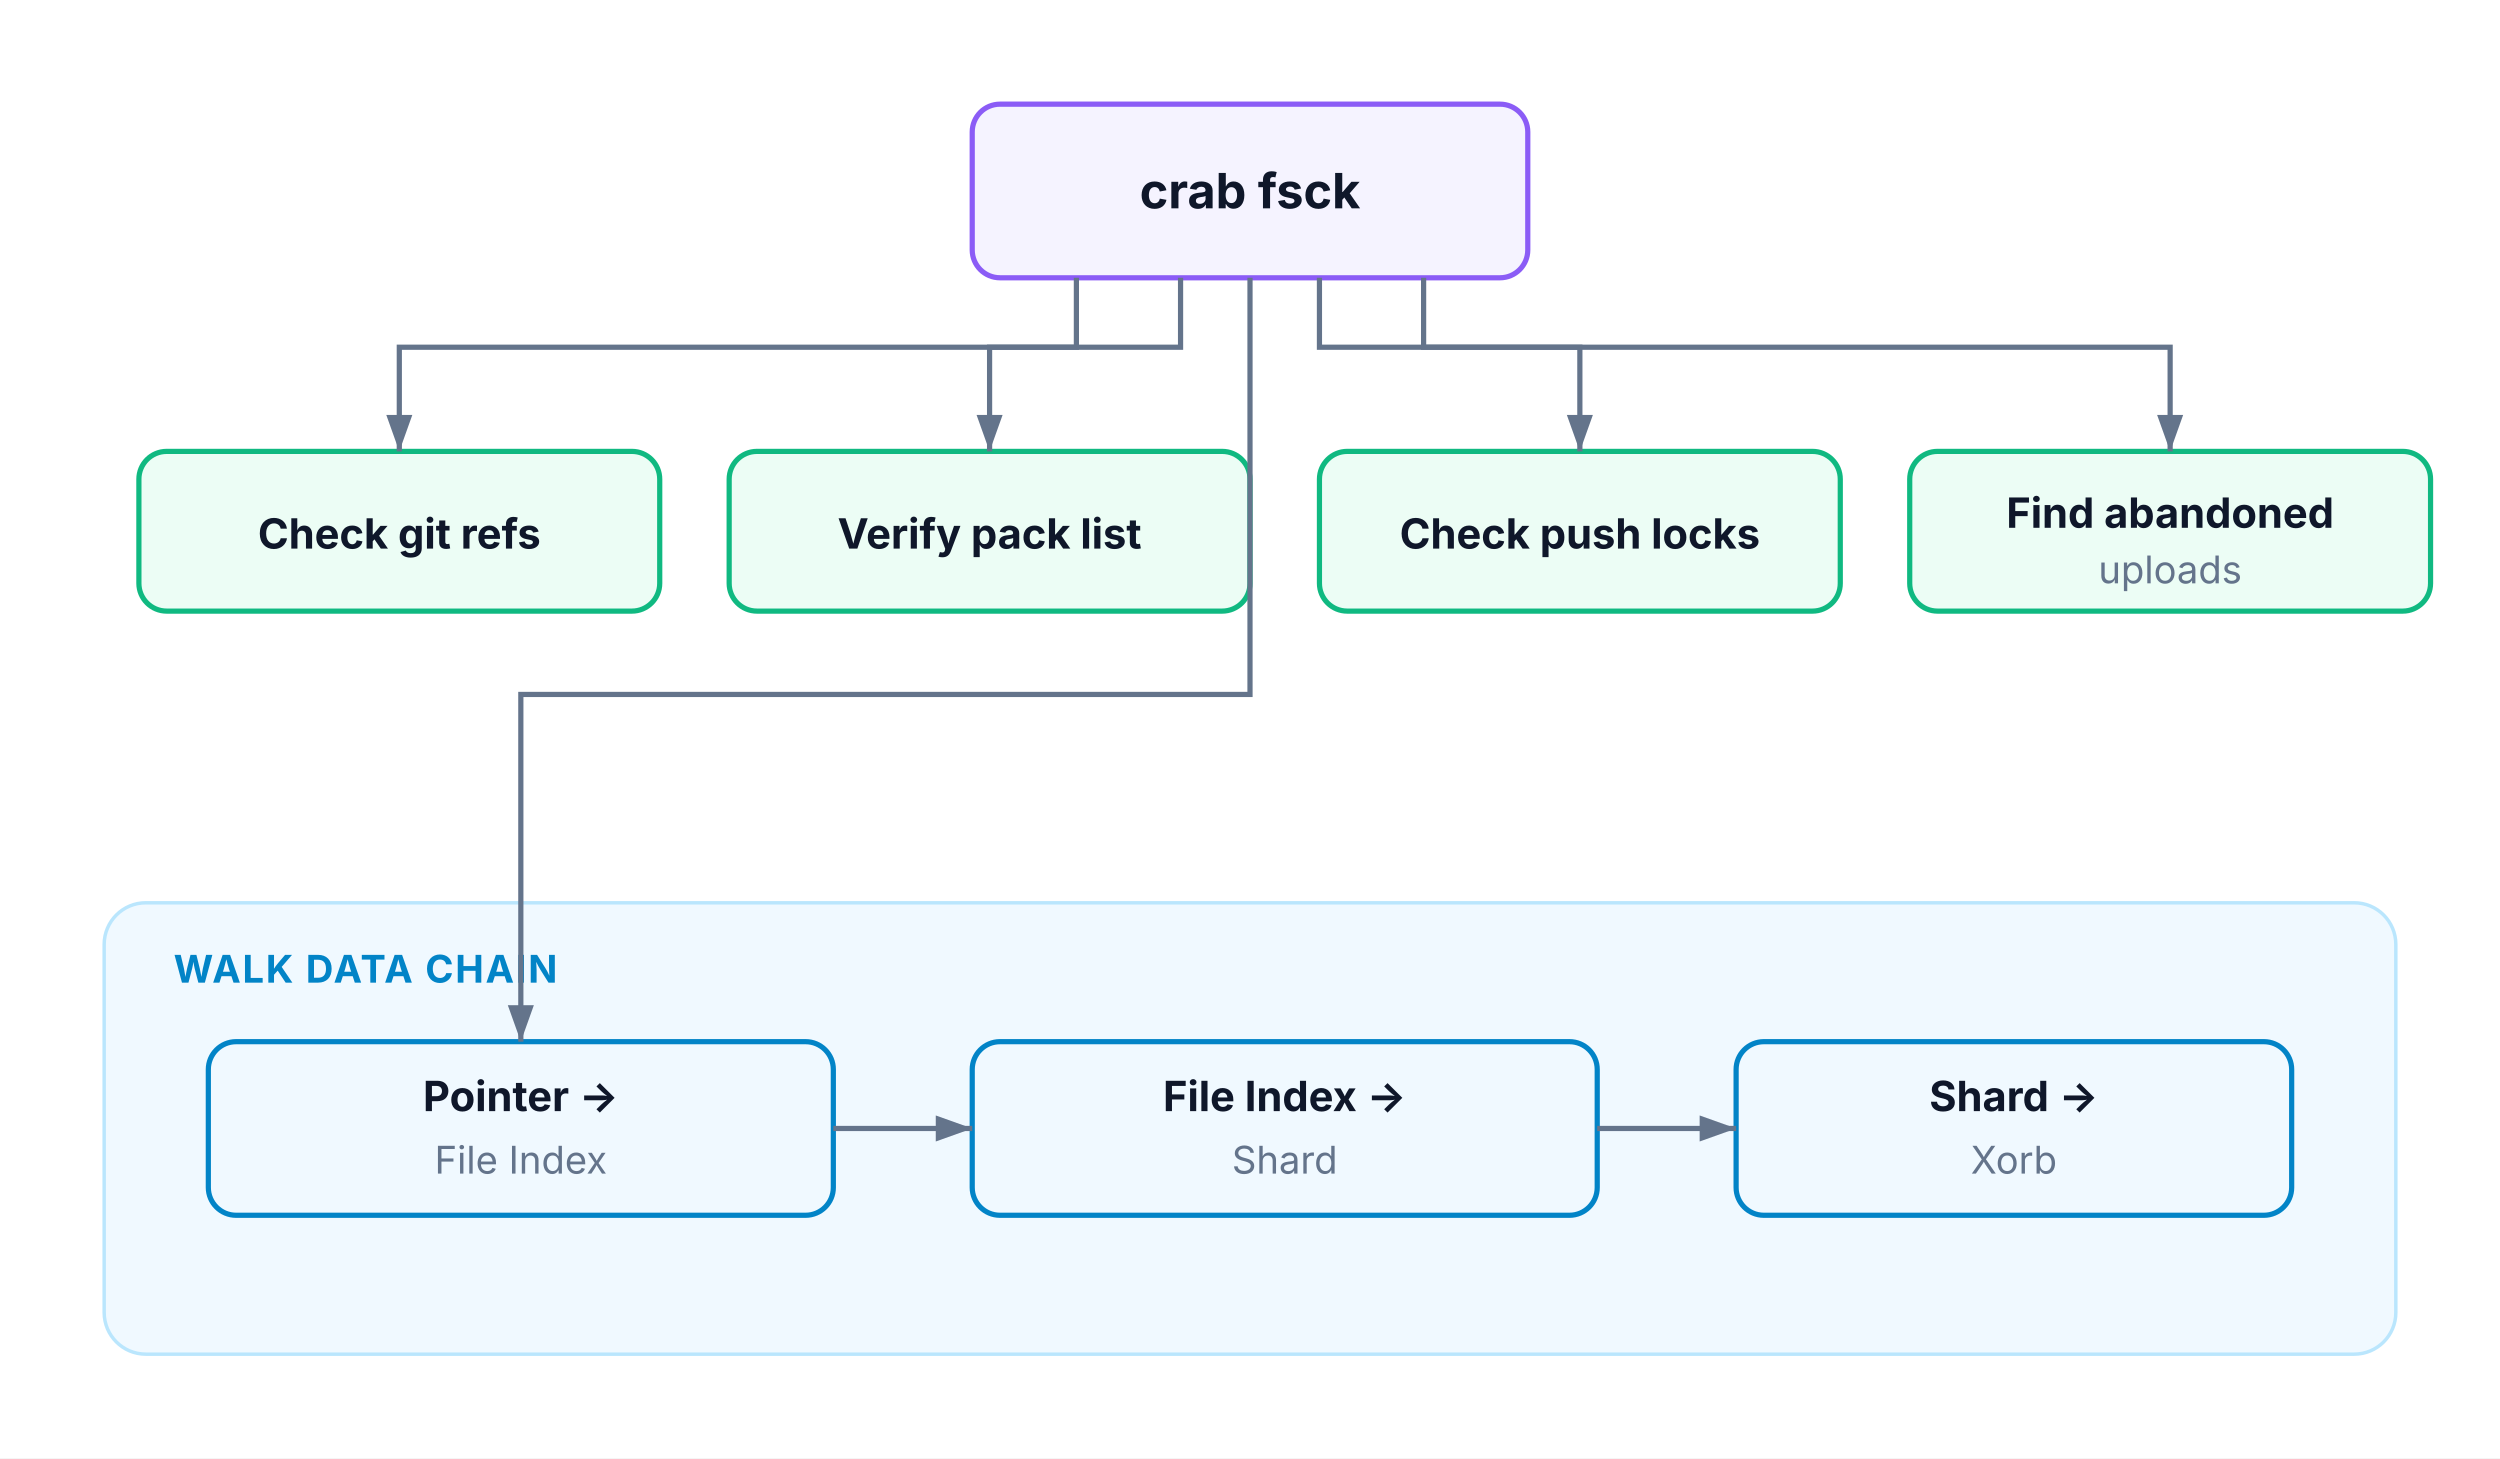
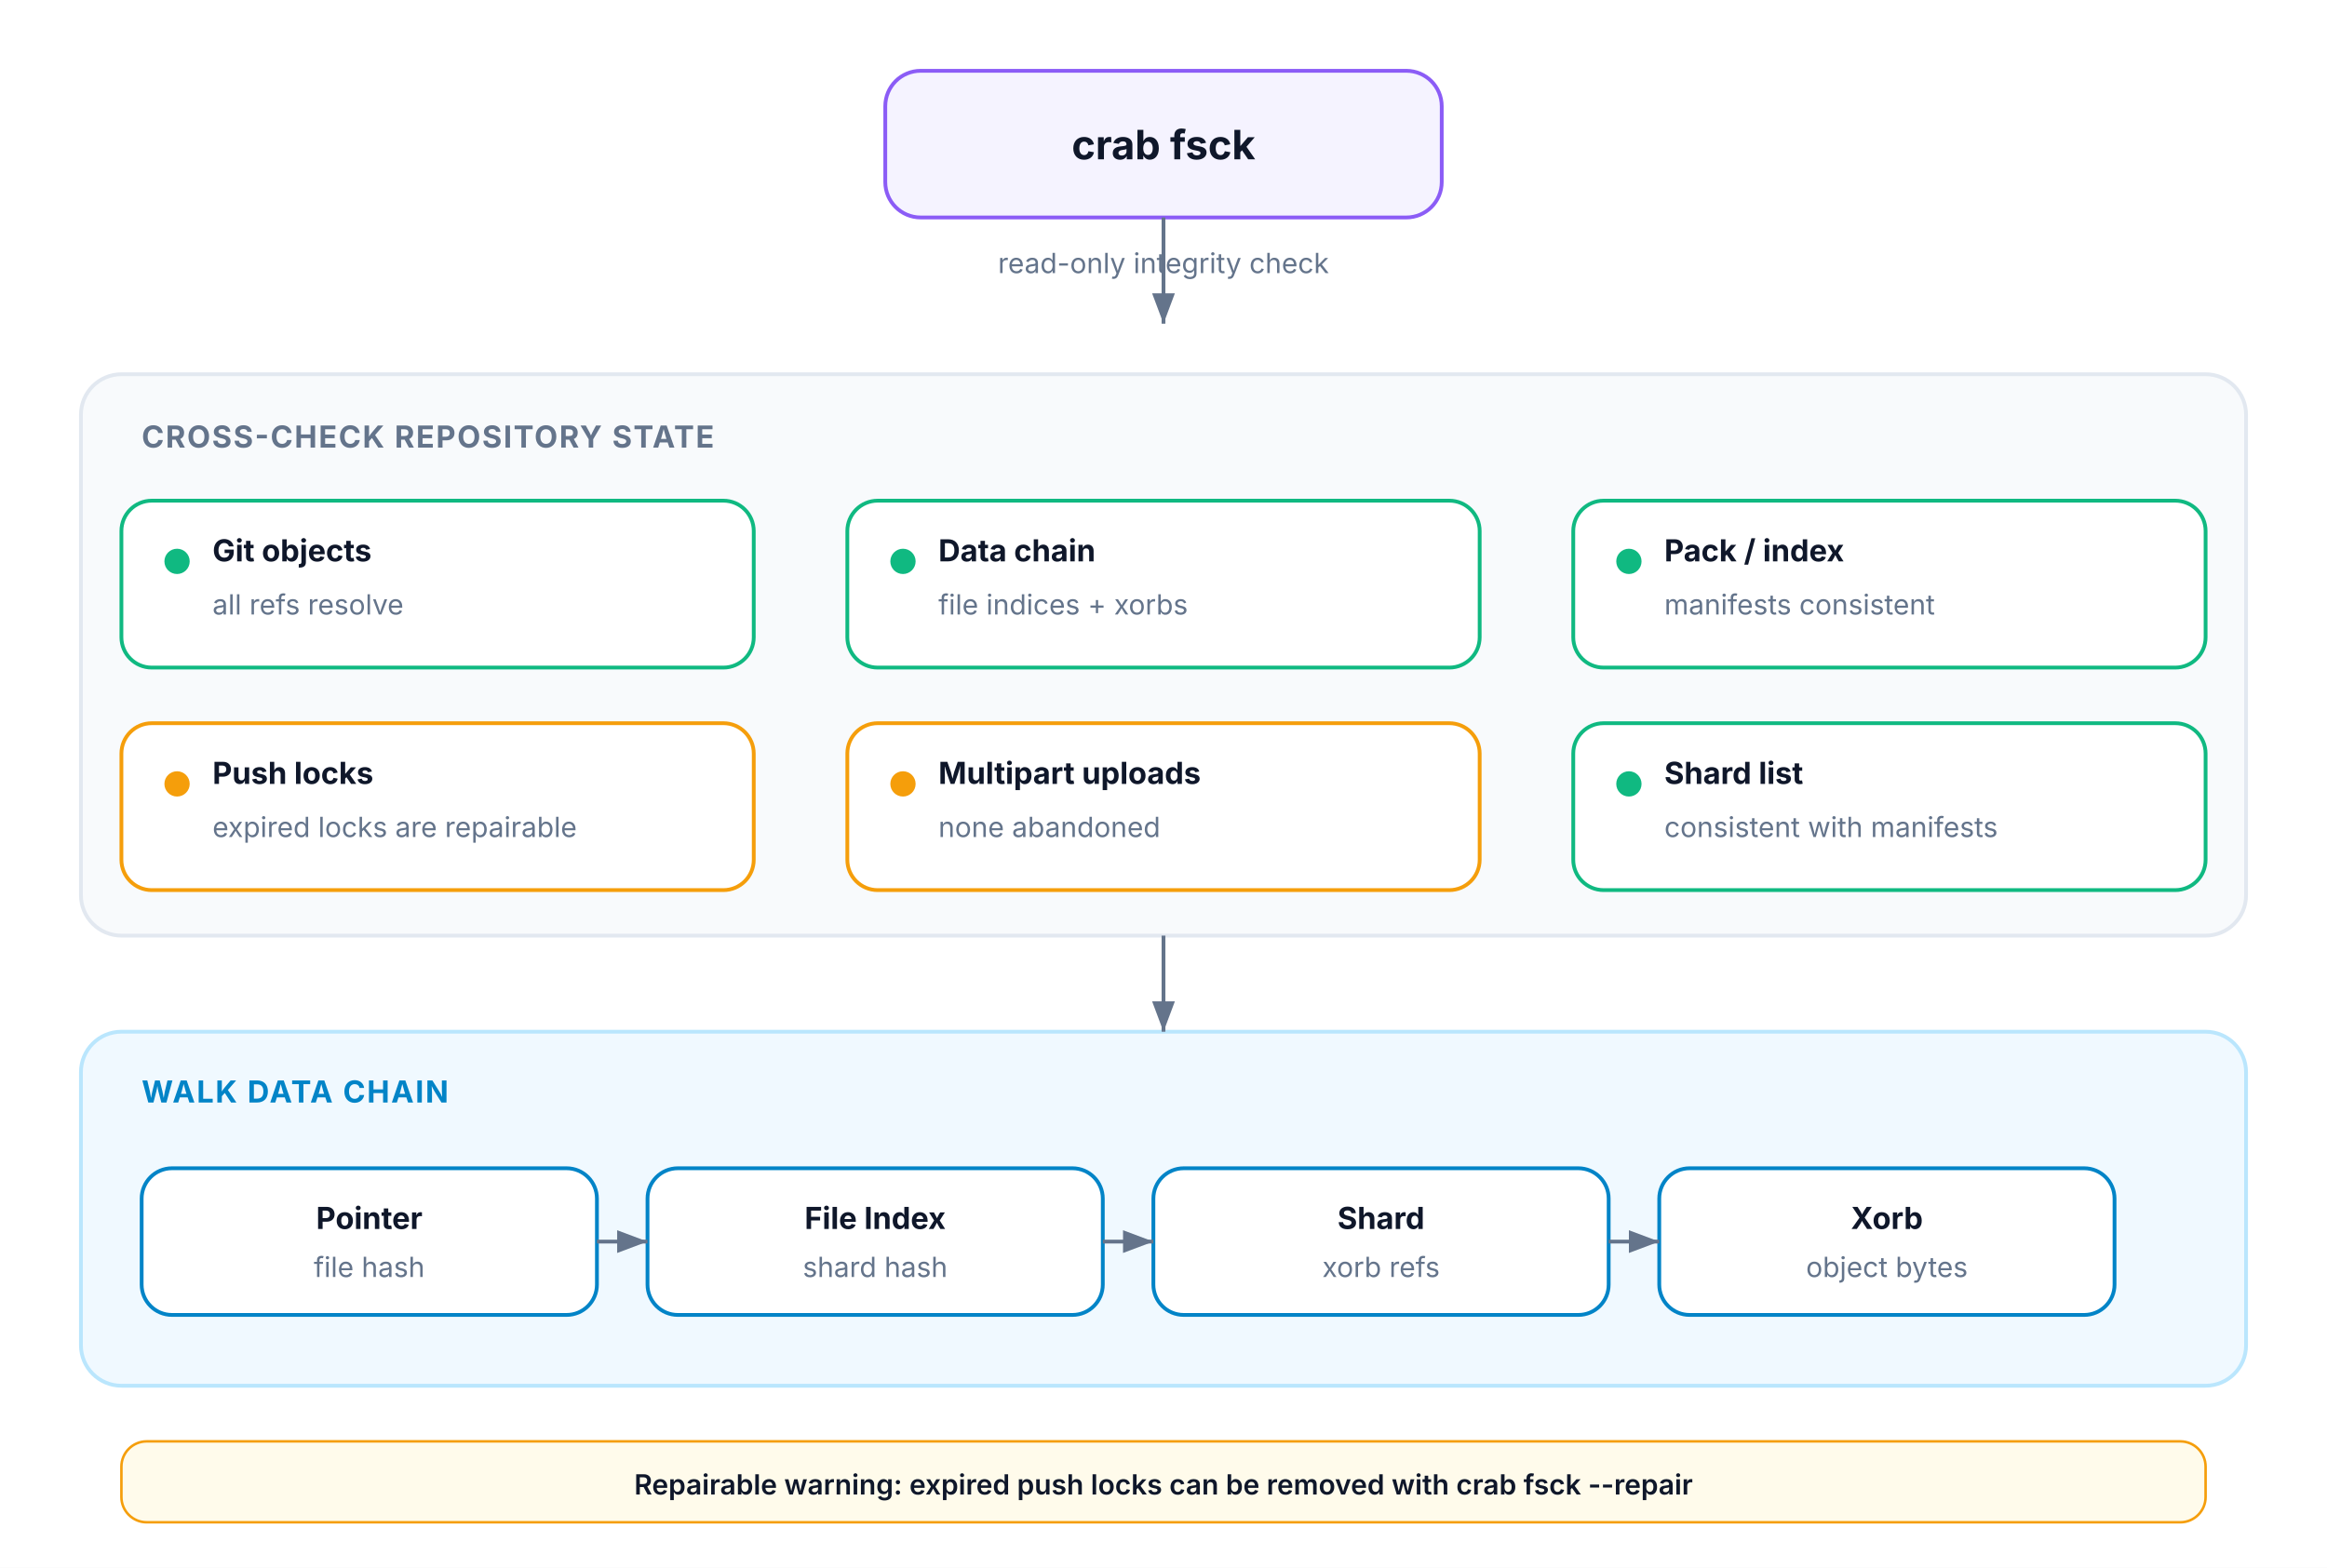
- <svg xmlns="http://www.w3.org/2000/svg" viewBox="0 0 720 420" width="720" height="420">
+ <svg xmlns="http://www.w3.org/2000/svg" viewBox="0 0 920 620" width="920" height="620" role="img" aria-labelledby="integrity-title integrity-desc">
  <defs>
-     <marker id="arrowhead" markerWidth="7" markerHeight="5" refX="7" refY="2.5" orient="auto">
-       <polygon points="0 0, 7 2.5, 0 5" fill="#64748B" />
+     <marker id="arrowhead" markerWidth="8" markerHeight="6" refX="8" refY="3" orient="auto">
+       <polygon points="0 0, 8 3, 0 6" fill="#64748B" />
    </marker>
  </defs>
-   <g id="background">
-     <rect x="0" y="0" width="720" height="420" fill="#FFFFFF" />
+   <rect width="920" height="620" fill="#FFFFFF" />
+   <g id="command">
+     <rect x="350" y="28" width="220" height="58" rx="14" fill="#F5F3FF" stroke="#8B5CF6" stroke-width="1.5" />
+     <text x="460" y="63" text-anchor="middle" font-family="Inter, ui-sans-serif, system-ui, sans-serif" font-size="16" font-weight="700" fill="#0F172A">crab fsck</text>
+     <text x="460" y="108" text-anchor="middle" font-family="Inter, ui-sans-serif, system-ui, sans-serif" font-size="11" fill="#64748B">read-only integrity check</text>
  </g>
-   <g id="containers">
-     <rect x="30" y="260" width="660" height="130" rx="12" fill="#F0F9FF" stroke="#BAE6FD" stroke-width="1" />
+   <g id="checks">
+     <rect x="32" y="148" width="856" height="222" rx="16" fill="#F8FAFC" stroke="#E2E8F0" stroke-width="1.5" />
+     <text x="56" y="177" font-family="Inter, ui-sans-serif, system-ui, sans-serif" font-size="12" font-weight="700" fill="#64748B" letter-spacing="0.6">CROSS-CHECK REPOSITORY STATE</text>
+     <rect x="48" y="198" width="250" height="66" rx="12" fill="#FFFFFF" stroke="#10B981" stroke-width="1.5" />
+     <circle cx="70" cy="222" r="5" fill="#10B981" />
+     <text x="84" y="222" font-family="Inter, ui-sans-serif, system-ui, sans-serif" font-size="12" font-weight="700" fill="#0F172A">Git objects</text>
+     <text x="84" y="243" font-family="Inter, ui-sans-serif, system-ui, sans-serif" font-size="11" fill="#64748B">all refs resolve</text>
+     <rect x="335" y="198" width="250" height="66" rx="12" fill="#FFFFFF" stroke="#10B981" stroke-width="1.5" />
+     <circle cx="357" cy="222" r="5" fill="#10B981" />
+     <text x="371" y="222" font-family="Inter, ui-sans-serif, system-ui, sans-serif" font-size="12" font-weight="700" fill="#0F172A">Data chain</text>
+     <text x="371" y="243" font-family="Inter, ui-sans-serif, system-ui, sans-serif" font-size="11" fill="#64748B">file indices + xorbs</text>
+     <rect x="622" y="198" width="250" height="66" rx="12" fill="#FFFFFF" stroke="#10B981" stroke-width="1.5" />
+     <circle cx="644" cy="222" r="5" fill="#10B981" />
+     <text x="658" y="222" font-family="Inter, ui-sans-serif, system-ui, sans-serif" font-size="12" font-weight="700" fill="#0F172A">Pack / index</text>
+     <text x="658" y="243" font-family="Inter, ui-sans-serif, system-ui, sans-serif" font-size="11" fill="#64748B">manifests consistent</text>
+     <rect x="48" y="286" width="250" height="66" rx="12" fill="#FFFFFF" stroke="#F59E0B" stroke-width="1.5" />
+     <circle cx="70" cy="310" r="5" fill="#F59E0B" />
+     <text x="84" y="310" font-family="Inter, ui-sans-serif, system-ui, sans-serif" font-size="12" font-weight="700" fill="#0F172A">Push locks</text>
+     <text x="84" y="331" font-family="Inter, ui-sans-serif, system-ui, sans-serif" font-size="11" fill="#64748B">expired locks are repairable</text>
+     <rect x="335" y="286" width="250" height="66" rx="12" fill="#FFFFFF" stroke="#F59E0B" stroke-width="1.5" />
+     <circle cx="357" cy="310" r="5" fill="#F59E0B" />
+     <text x="371" y="310" font-family="Inter, ui-sans-serif, system-ui, sans-serif" font-size="12" font-weight="700" fill="#0F172A">Multipart uploads</text>
+     <text x="371" y="331" font-family="Inter, ui-sans-serif, system-ui, sans-serif" font-size="11" fill="#64748B">none abandoned</text>
+     <rect x="622" y="286" width="250" height="66" rx="12" fill="#FFFFFF" stroke="#10B981" stroke-width="1.5" />
+     <circle cx="644" cy="310" r="5" fill="#10B981" />
+     <text x="658" y="310" font-family="Inter, ui-sans-serif, system-ui, sans-serif" font-size="12" font-weight="700" fill="#0F172A">Shard list</text>
+     <text x="658" y="331" font-family="Inter, ui-sans-serif, system-ui, sans-serif" font-size="11" fill="#64748B">consistent with manifests</text>
  </g>
-   <g id="nodes">
-     <rect x="280" y="30" width="160" height="50" rx="8" fill="#F5F3FF" stroke="#8B5CF6" stroke-width="1.5" />
-     <rect x="40" y="130" width="150" height="46" rx="8" fill="#ECFDF5" stroke="#10B981" stroke-width="1.5" />
-     <rect x="210" y="130" width="150" height="46" rx="8" fill="#ECFDF5" stroke="#10B981" stroke-width="1.5" />
-     <rect x="380" y="130" width="150" height="46" rx="8" fill="#ECFDF5" stroke="#10B981" stroke-width="1.5" />
-     <rect x="550" y="130" width="150" height="46" rx="8" fill="#ECFDF5" stroke="#10B981" stroke-width="1.5" />
-     <rect x="60" y="300" width="180" height="50" rx="8" fill="#F0F9FF" stroke="#0284C7" stroke-width="1.5" />
-     <rect x="280" y="300" width="180" height="50" rx="8" fill="#F0F9FF" stroke="#0284C7" stroke-width="1.5" />
-     <rect x="500" y="300" width="160" height="50" rx="8" fill="#F0F9FF" stroke="#0284C7" stroke-width="1.5" />
+   <g id="data-chain">
+     <rect x="32" y="408" width="856" height="140" rx="16" fill="#F0F9FF" stroke="#BAE6FD" stroke-width="1.5" />
+     <text x="56" y="436" font-family="Inter, ui-sans-serif, system-ui, sans-serif" font-size="12" font-weight="700" fill="#0284C7" letter-spacing="0.6">WALK DATA CHAIN</text>
+     <rect x="56" y="462" width="180" height="58" rx="12" fill="#FFFFFF" stroke="#0284C7" stroke-width="1.5" />
+     <text x="146" y="486" text-anchor="middle" font-family="Inter, ui-sans-serif, system-ui, sans-serif" font-size="12" font-weight="700" fill="#0F172A">Pointer</text>
+     <text x="146" y="505" text-anchor="middle" font-family="Inter, ui-sans-serif, system-ui, sans-serif" font-size="11" fill="#64748B">file hash</text>
+     <rect x="256" y="462" width="180" height="58" rx="12" fill="#FFFFFF" stroke="#0284C7" stroke-width="1.5" />
+     <text x="346" y="486" text-anchor="middle" font-family="Inter, ui-sans-serif, system-ui, sans-serif" font-size="12" font-weight="700" fill="#0F172A">File Index</text>
+     <text x="346" y="505" text-anchor="middle" font-family="Inter, ui-sans-serif, system-ui, sans-serif" font-size="11" fill="#64748B">shard hash</text>
+     <rect x="456" y="462" width="180" height="58" rx="12" fill="#FFFFFF" stroke="#0284C7" stroke-width="1.5" />
+     <text x="546" y="486" text-anchor="middle" font-family="Inter, ui-sans-serif, system-ui, sans-serif" font-size="12" font-weight="700" fill="#0F172A">Shard</text>
+     <text x="546" y="505" text-anchor="middle" font-family="Inter, ui-sans-serif, system-ui, sans-serif" font-size="11" fill="#64748B">xorb refs</text>
+     <rect x="656" y="462" width="180" height="58" rx="12" fill="#FFFFFF" stroke="#0284C7" stroke-width="1.5" />
+     <text x="746" y="486" text-anchor="middle" font-family="Inter, ui-sans-serif, system-ui, sans-serif" font-size="12" font-weight="700" fill="#0F172A">Xorb</text>
+     <text x="746" y="505" text-anchor="middle" font-family="Inter, ui-sans-serif, system-ui, sans-serif" font-size="11" fill="#64748B">object bytes</text>
  </g>
-   <g id="labels">
-     <text x="360" y="60" text-anchor="middle" font-family="Inter, ui-sans-serif, system-ui, sans-serif" font-size="14" font-weight="bold" fill="#0F172A">crab fsck</text>
-     <text x="115" y="158" text-anchor="middle" font-family="Inter, ui-sans-serif, system-ui, sans-serif" font-size="12" font-weight="bold" fill="#0F172A">Check git refs</text>
-     <text x="285" y="158" text-anchor="middle" font-family="Inter, ui-sans-serif, system-ui, sans-serif" font-size="12" font-weight="bold" fill="#0F172A">Verify pack list</text>
-     <text x="455" y="158" text-anchor="middle" font-family="Inter, ui-sans-serif, system-ui, sans-serif" font-size="12" font-weight="bold" fill="#0F172A">Check push locks</text>
-     <text x="625" y="152" text-anchor="middle" font-family="Inter, ui-sans-serif, system-ui, sans-serif" font-size="12" font-weight="bold" fill="#0F172A">Find abandoned</text>
-     <text x="625" y="168" text-anchor="middle" font-family="Inter, ui-sans-serif, system-ui, sans-serif" font-size="11" fill="#64748B">uploads</text>
-     <text x="50" y="283" font-family="Inter, ui-sans-serif, system-ui, sans-serif" font-size="11" font-weight="bold" fill="#0284C7" letter-spacing="0.5">WALK DATA CHAIN</text>
-     <text x="150" y="320" text-anchor="middle" font-family="Inter, ui-sans-serif, system-ui, sans-serif" font-size="12" font-weight="bold" fill="#0F172A">Pointer →</text>
-     <text x="150" y="338" text-anchor="middle" font-family="Inter, ui-sans-serif, system-ui, sans-serif" font-size="11" fill="#64748B">File Index</text>
-     <text x="370" y="320" text-anchor="middle" font-family="Inter, ui-sans-serif, system-ui, sans-serif" font-size="12" font-weight="bold" fill="#0F172A">File Index →</text>
-     <text x="370" y="338" text-anchor="middle" font-family="Inter, ui-sans-serif, system-ui, sans-serif" font-size="11" fill="#64748B">Shard</text>
-     <text x="580" y="320" text-anchor="middle" font-family="Inter, ui-sans-serif, system-ui, sans-serif" font-size="12" font-weight="bold" fill="#0F172A">Shard →</text>
-     <text x="580" y="338" text-anchor="middle" font-family="Inter, ui-sans-serif, system-ui, sans-serif" font-size="11" fill="#64748B">Xorb</text>
+   <g id="connections" fill="none" stroke="#64748B" stroke-width="1.5">
+     <path d="M 460 86 V 128" marker-end="url(#arrowhead)" />
+     <path d="M 460 370 V 408" marker-end="url(#arrowhead)" />
+     <line x1="236" y1="491" x2="256" y2="491" marker-end="url(#arrowhead)" />
+     <line x1="436" y1="491" x2="456" y2="491" marker-end="url(#arrowhead)" />
+     <line x1="636" y1="491" x2="656" y2="491" marker-end="url(#arrowhead)" />
  </g>
-   <g id="connections">
-     <path d="M 310 80 L 310 100 L 115 100 L 115 130" fill="none" stroke="#64748B" stroke-width="1.5" marker-end="url(#arrowhead)" />
-     <path d="M 340 80 L 340 100 L 285 100 L 285 130" fill="none" stroke="#64748B" stroke-width="1.5" marker-end="url(#arrowhead)" />
-     <path d="M 380 80 L 380 100 L 455 100 L 455 130" fill="none" stroke="#64748B" stroke-width="1.5" marker-end="url(#arrowhead)" />
-     <path d="M 410 80 L 410 100 L 625 100 L 625 130" fill="none" stroke="#64748B" stroke-width="1.5" marker-end="url(#arrowhead)" />
-     <path d="M 360 80 L 360 100 L 360 200 L 150 200 L 150 300" fill="none" stroke="#64748B" stroke-width="1.5" marker-end="url(#arrowhead)" />
-     <line x1="240" y1="325" x2="280" y2="325" stroke="#64748B" stroke-width="1.5" marker-end="url(#arrowhead)" />
-     <line x1="460" y1="325" x2="500" y2="325" stroke="#64748B" stroke-width="1.5" marker-end="url(#arrowhead)" />
-   </g>
+   <rect x="48" y="570" width="824" height="32" rx="10" fill="#FFFBEB" stroke="#F59E0B" stroke-width="1" />
+   <text x="460" y="591" text-anchor="middle" font-family="Inter, ui-sans-serif, system-ui, sans-serif" font-size="11" font-weight="600" fill="#0F172A">Repairable warning: expired push locks can be removed with crab fsck --repair</text>
</svg>
